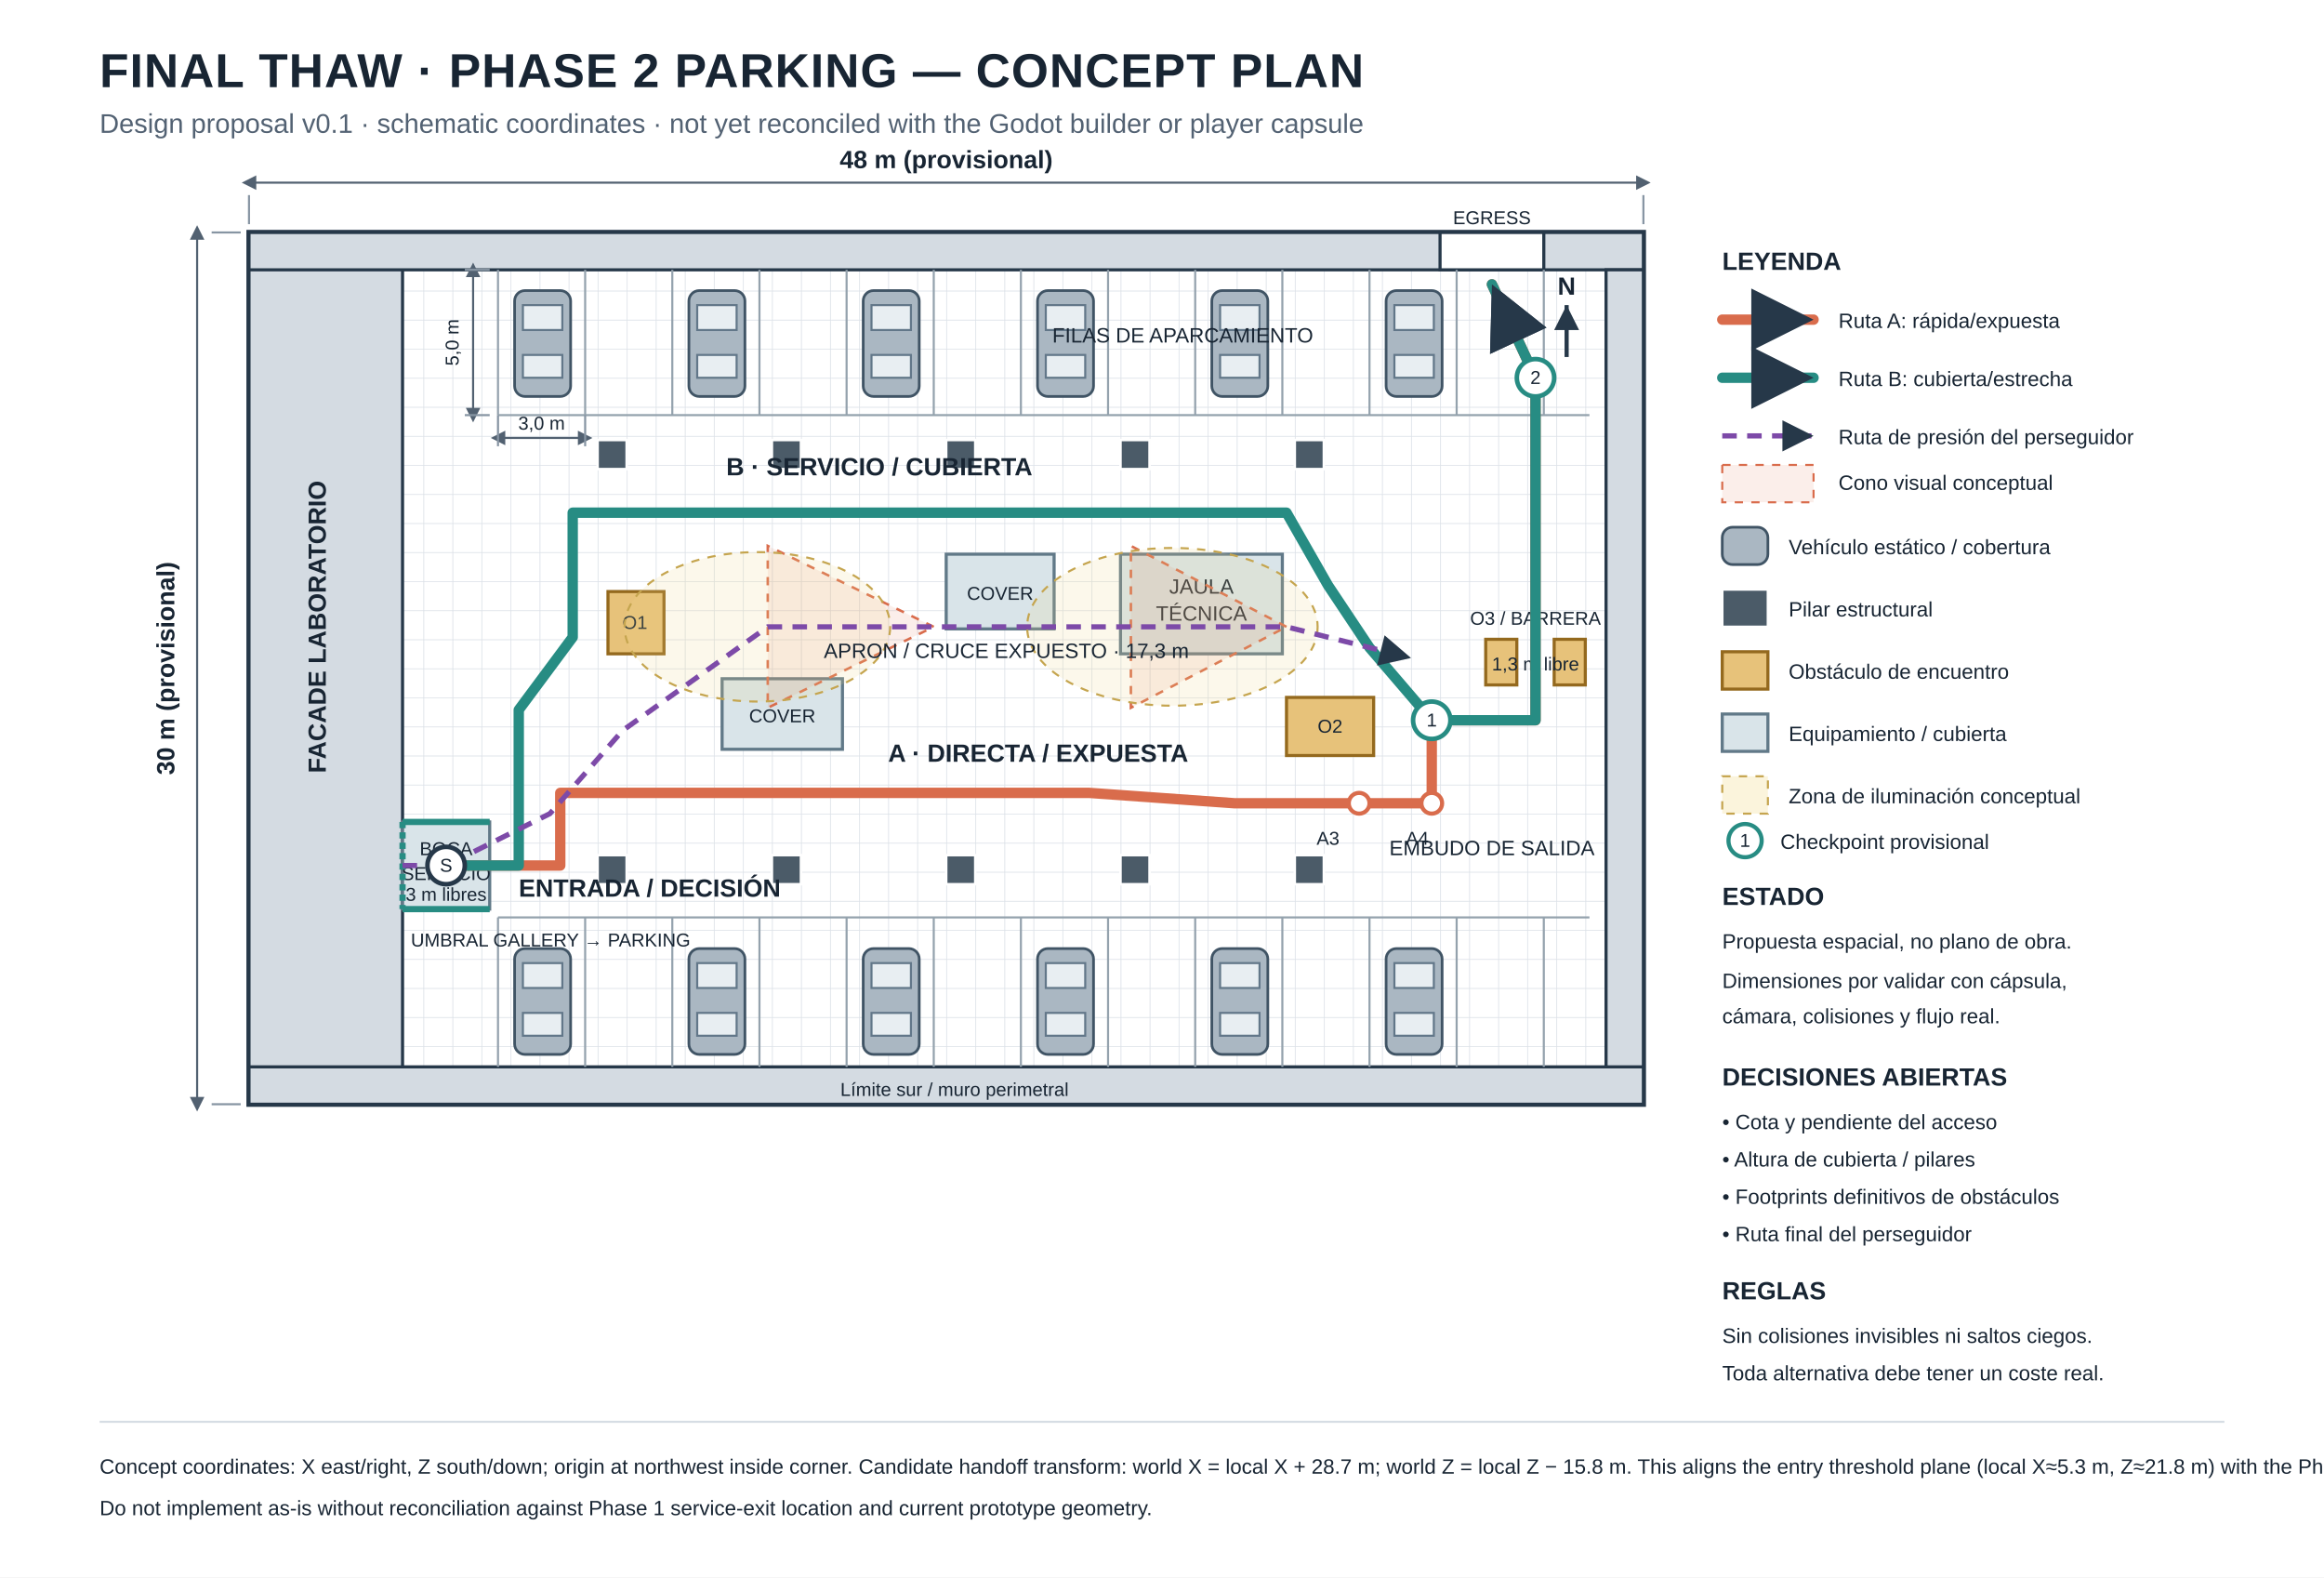
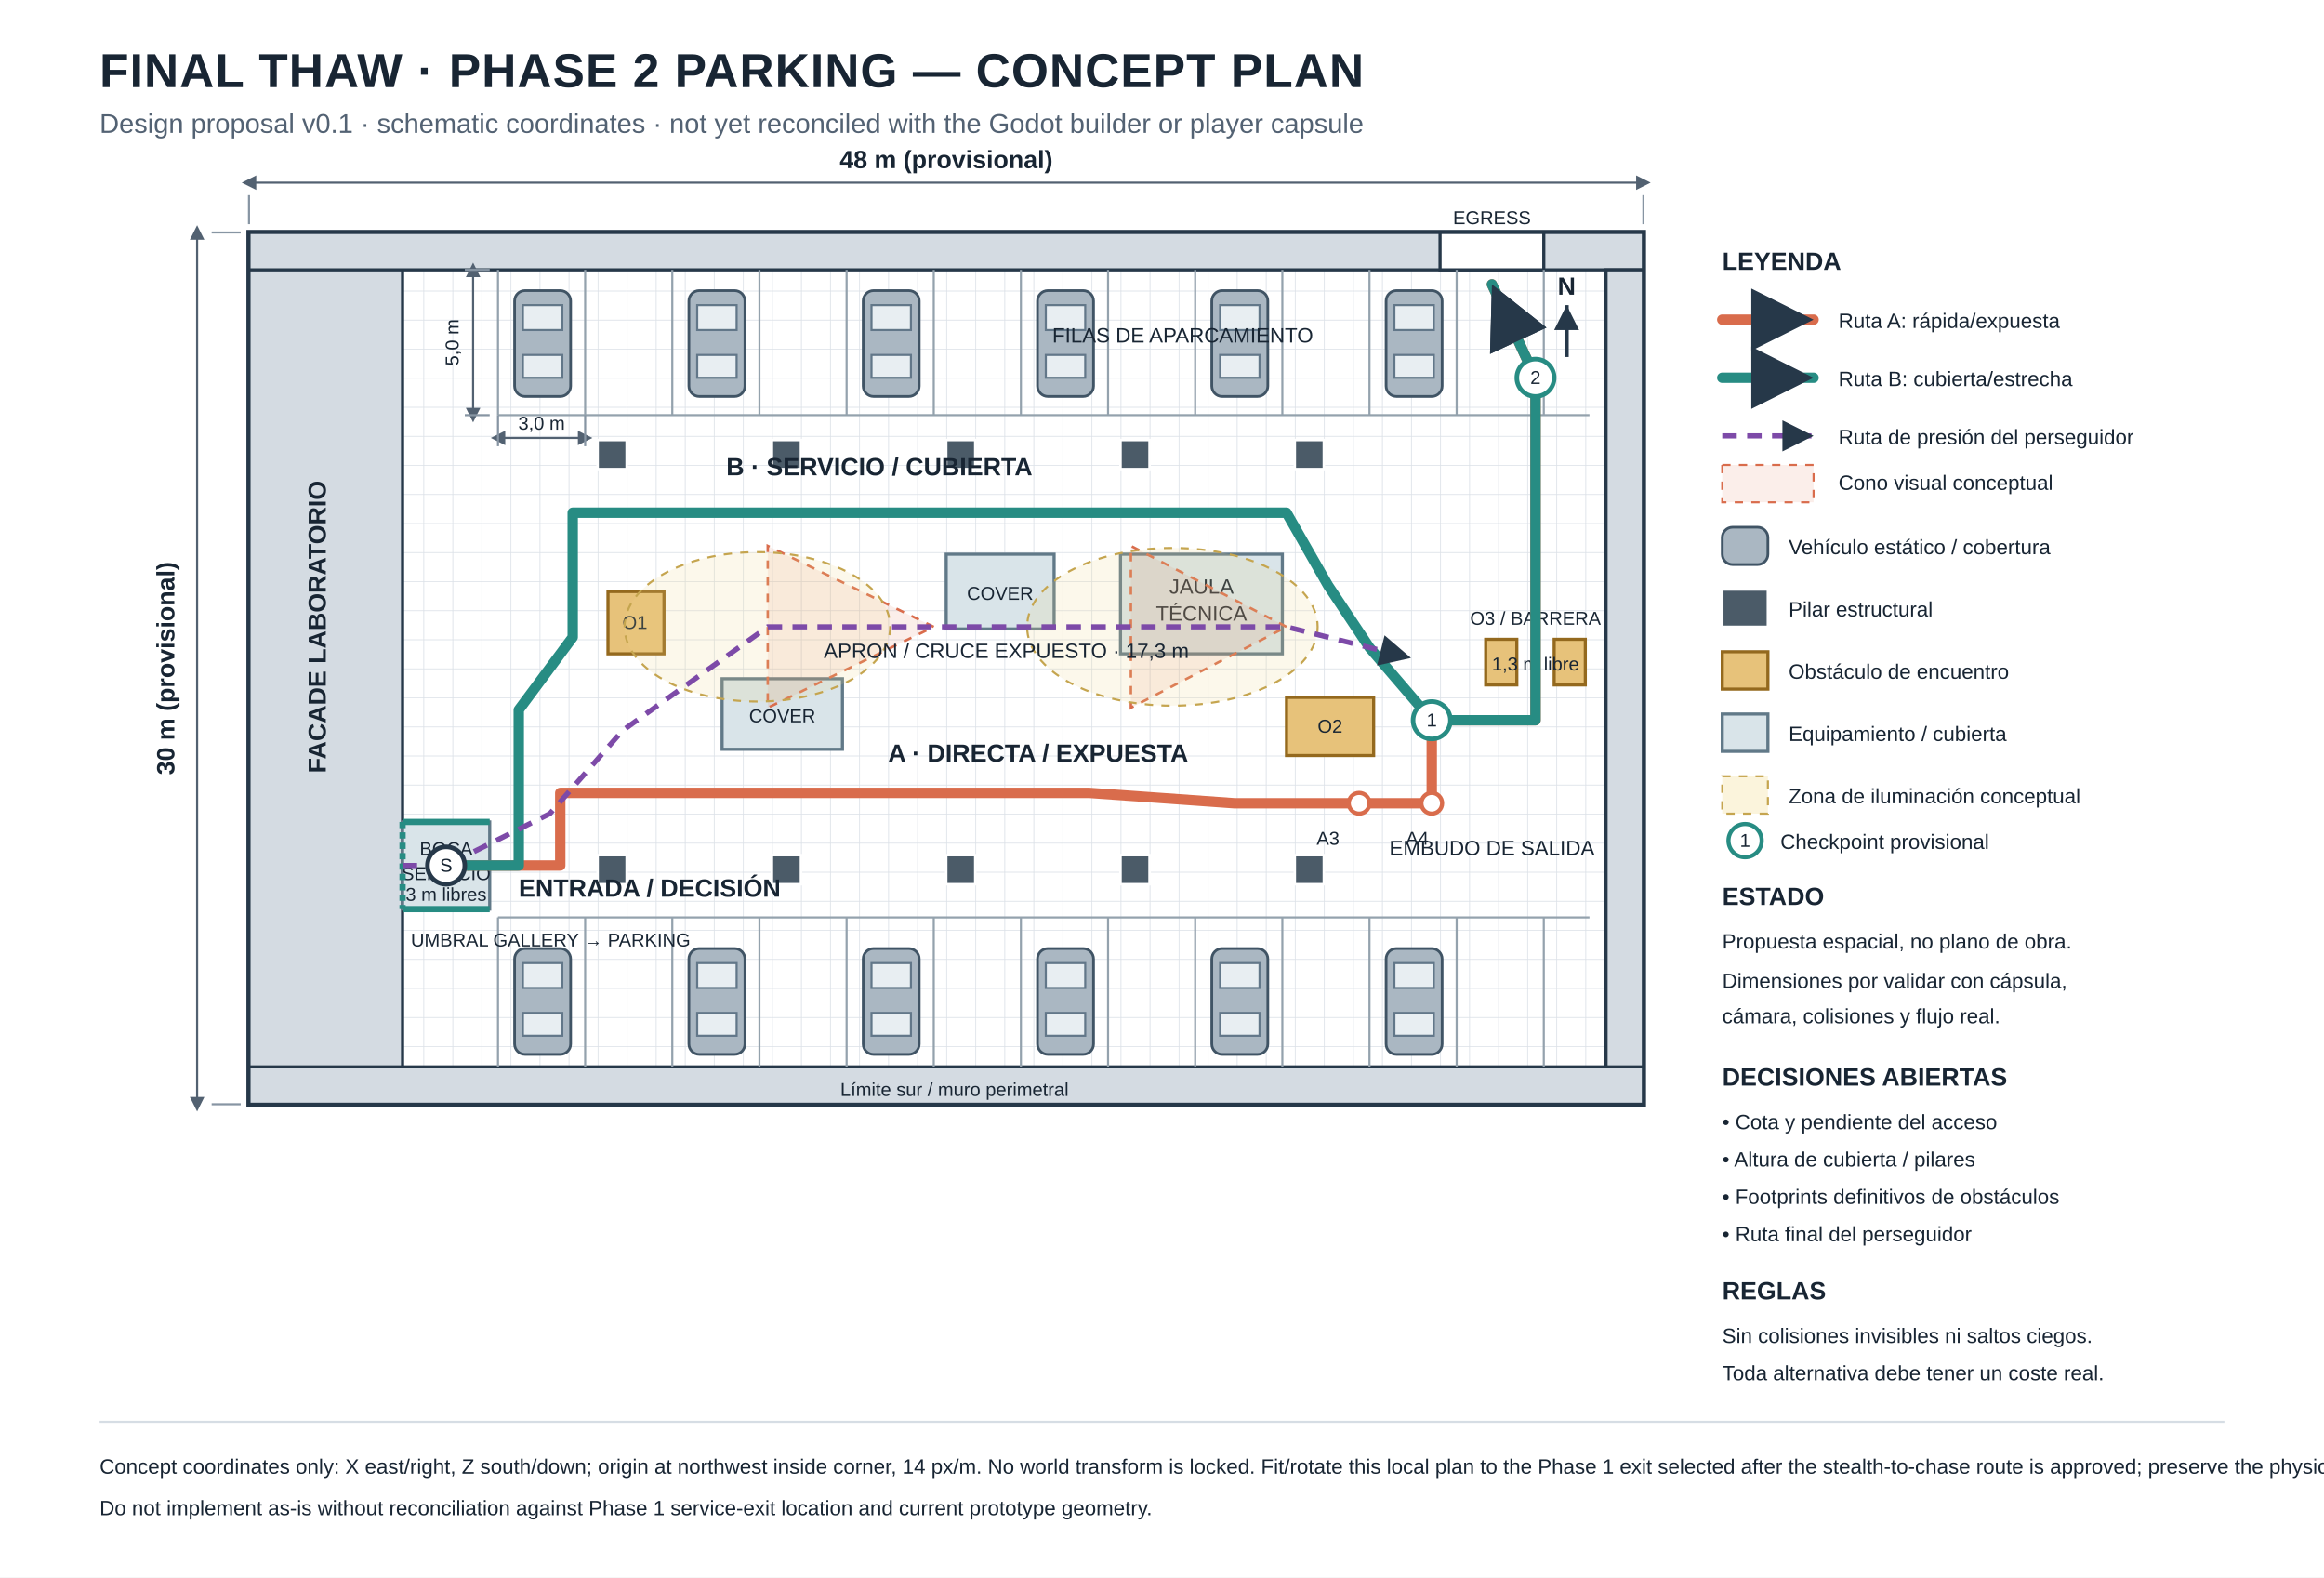
<svg xmlns="http://www.w3.org/2000/svg" width="1120" height="760" viewBox="0 0 1120 760">
  <defs>
    <pattern id="grid" width="14" height="14" patternUnits="userSpaceOnUse">
      <path d="M14 0H0V14" fill="none" stroke="#dce2e8" stroke-width="0.7" />
    </pattern>
    <marker id="arrow" markerWidth="8" markerHeight="8" refX="6" refY="3" orient="auto">
      <path d="M0,0 L6,3 L0,6 Z" fill="#263849" />
    </marker>
    <marker id="dim" markerWidth="7" markerHeight="7" refX="3.5" refY="3.5" orient="auto-start-reverse">
      <path d="M0,0 L7,3.5 L0,7 Z" fill="#526171" />
    </marker>
    <style>
      text{font-family:Arial,Helvetica,sans-serif;fill:#182533}
      .title{font-size:23px;font-weight:700;letter-spacing:.5px}
      .subtitle{font-size:13px;fill:#536273}
      .label{font-size:12px;font-weight:600}
      .small{font-size:10px}
      .tiny{font-size:9px}
      .boundary{fill:#f5f6f7;stroke:#263849;stroke-width:3}
      .wall{fill:#d4dbe2;stroke:#263849;stroke-width:1.5}
      .service{fill:#d9e4e9;stroke:#617988;stroke-width:1.5}
      .car{fill:#aab7c2;stroke:#405465;stroke-width:1.3;rx:5}
      .carGlass{fill:#e8eef2;stroke:#627789;stroke-width:1}
      .column{fill:#4b5b68;stroke:#fff;stroke-width:1.2}
      .obstacle{fill:#e7c27a;stroke:#94691e;stroke-width:1.5}
      .routeA{fill:none;stroke:#d96c4c;stroke-width:5;stroke-linecap:round;stroke-linejoin:round;marker-end:url(#arrow)}
      .routeB{fill:none;stroke:#278c83;stroke-width:5;stroke-linecap:round;stroke-linejoin:round;marker-end:url(#arrow)}
      .threat{fill:none;stroke:#7d4aa8;stroke-width:2.5;stroke-dasharray:7 5;marker-end:url(#arrow)}
      .dimline{stroke:#526171;stroke-width:1;marker-start:url(#dim);marker-end:url(#dim)}
      .thin{stroke:#8795a3;stroke-width:1;fill:none}
    </style>
  </defs>
  <rect width="1120" height="760" fill="#ffffff" />
  <text x="48" y="42" class="title">FINAL THAW · PHASE 2 PARKING — CONCEPT PLAN</text>
  <text x="48" y="64" class="subtitle">Design proposal v0.1 · schematic coordinates · not yet reconciled with the Godot builder or player capsule</text>
  <g transform="translate(120 112)">
    <rect x="0" y="0" width="672" height="420" fill="url(#grid)" stroke="#263849" stroke-width="2.5" />
    <line x1="0" y1="-24" x2="672" y2="-24" class="dimline" />
    <line x1="0" y1="-18" x2="0" y2="-4" class="thin" />
    <line x1="672" y1="-18" x2="672" y2="-4" class="thin" />
    <text x="336" y="-31" class="label" text-anchor="middle">48 m (provisional)</text>
    <line x1="-25" y1="0" x2="-25" y2="420" class="dimline" />
    <line x1="-18" y1="0" x2="-4" y2="0" class="thin" />
    <line x1="-18" y1="420" x2="-4" y2="420" class="thin" />
    <text x="-36" y="210" class="label" text-anchor="middle" transform="rotate(-90 -36 210)">30 m (provisional)</text>
    <rect x="0" y="0" width="74" height="420" class="wall" />
    <text x="37" y="190" class="label" text-anchor="middle" transform="rotate(-90 37 190)">FACADE LABORATORIO</text>
    <rect x="74" y="284" width="42" height="42" class="service" />
    <text x="95" y="300" class="tiny" text-anchor="middle">BOCA</text>
    <text x="95" y="312" class="tiny" text-anchor="middle">SERVICIO</text>
    <path d="M74 284 H116 M74 326 H116" stroke="#278c83" stroke-width="3" />
    <path d="M74 284 V326" stroke="#278c83" stroke-width="3" stroke-dasharray="3 2" />
    <text x="95" y="322" class="tiny" text-anchor="middle">3 m libres</text>
    <rect x="0" y="0" width="672" height="18" class="wall" />
    <rect x="574" y="0" width="50" height="18" fill="#ffffff" stroke="#263849" stroke-width="1.5" />
    <text x="599" y="-4" class="tiny" text-anchor="middle">EGRESS</text>
    <rect x="654" y="18" width="18" height="402" class="wall" />
    <rect x="0" y="402" width="672" height="18" class="wall" />
    <g stroke="#94a2ad" stroke-width="1" fill="none">
      <path d="M120 18V88 M162 18V88 M204 18V88 M246 18V88 M288 18V88 M330 18V88 M372 18V88 M414 18V88 M456 18V88 M498 18V88 M540 18V88 M582 18V88 M624 18V88" />
      <path d="M120 88H646" />
      <path d="M120 330V402 M162 330V402 M204 330V402 M246 330V402 M288 330V402 M330 330V402 M372 330V402 M414 330V402 M456 330V402 M498 330V402 M540 330V402 M582 330V402 M624 330V402" />
      <path d="M120 330H646" />
    </g>
    <line x1="120" y1="99" x2="162" y2="99" class="dimline" />
    <line x1="120" y1="88" x2="120" y2="103" class="thin" />
    <line x1="162" y1="88" x2="162" y2="103" class="thin" />
    <text x="141" y="95" class="tiny" text-anchor="middle">3,0 m</text>
    <line x1="108" y1="18" x2="108" y2="88" class="dimline" />
    <line x1="104" y1="18" x2="116" y2="18" class="thin" />
    <line x1="104" y1="88" x2="116" y2="88" class="thin" />
    <text x="101" y="53" class="tiny" text-anchor="middle" transform="rotate(-90 101 53)">5,0 m</text>
    <g>
      <g transform="translate(128 28)">
        <rect class="car" width="27" height="51" />
        <rect class="carGlass" x="4" y="7" width="19" height="12" />
        <rect class="carGlass" x="4" y="31" width="19" height="11" />
      </g>
      <g transform="translate(212 28)">
        <rect class="car" width="27" height="51" />
        <rect class="carGlass" x="4" y="7" width="19" height="12" />
        <rect class="carGlass" x="4" y="31" width="19" height="11" />
      </g>
      <g transform="translate(296 28)">
        <rect class="car" width="27" height="51" />
        <rect class="carGlass" x="4" y="7" width="19" height="12" />
        <rect class="carGlass" x="4" y="31" width="19" height="11" />
      </g>
      <g transform="translate(380 28)">
        <rect class="car" width="27" height="51" />
        <rect class="carGlass" x="4" y="7" width="19" height="12" />
        <rect class="carGlass" x="4" y="31" width="19" height="11" />
      </g>
      <g transform="translate(464 28)">
        <rect class="car" width="27" height="51" />
        <rect class="carGlass" x="4" y="7" width="19" height="12" />
        <rect class="carGlass" x="4" y="31" width="19" height="11" />
      </g>
      <g transform="translate(548 28)">
        <rect class="car" width="27" height="51" />
        <rect class="carGlass" x="4" y="7" width="19" height="12" />
        <rect class="carGlass" x="4" y="31" width="19" height="11" />
      </g>
      <g transform="translate(128 345)">
        <rect class="car" width="27" height="51" />
        <rect class="carGlass" x="4" y="7" width="19" height="12" />
        <rect class="carGlass" x="4" y="31" width="19" height="11" />
      </g>
      <g transform="translate(212 345)">
        <rect class="car" width="27" height="51" />
        <rect class="carGlass" x="4" y="7" width="19" height="12" />
        <rect class="carGlass" x="4" y="31" width="19" height="11" />
      </g>
      <g transform="translate(296 345)">
        <rect class="car" width="27" height="51" />
        <rect class="carGlass" x="4" y="7" width="19" height="12" />
        <rect class="carGlass" x="4" y="31" width="19" height="11" />
      </g>
      <g transform="translate(380 345)">
        <rect class="car" width="27" height="51" />
        <rect class="carGlass" x="4" y="7" width="19" height="12" />
        <rect class="carGlass" x="4" y="31" width="19" height="11" />
      </g>
      <g transform="translate(464 345)">
        <rect class="car" width="27" height="51" />
        <rect class="carGlass" x="4" y="7" width="19" height="12" />
        <rect class="carGlass" x="4" y="31" width="19" height="11" />
      </g>
      <g transform="translate(548 345)">
        <rect class="car" width="27" height="51" />
        <rect class="carGlass" x="4" y="7" width="19" height="12" />
        <rect class="carGlass" x="4" y="31" width="19" height="11" />
      </g>
    </g>
    <g>
      <rect x="168" y="100" width="14" height="14" class="column" />
      <rect x="252" y="100" width="14" height="14" class="column" />
      <rect x="336" y="100" width="14" height="14" class="column" />
      <rect x="420" y="100" width="14" height="14" class="column" />
      <rect x="504" y="100" width="14" height="14" class="column" />
      <rect x="168" y="300" width="14" height="14" class="column" />
      <rect x="252" y="300" width="14" height="14" class="column" />
      <rect x="336" y="300" width="14" height="14" class="column" />
      <rect x="420" y="300" width="14" height="14" class="column" />
      <rect x="504" y="300" width="14" height="14" class="column" />
    </g>
    <rect x="420" y="155" width="78" height="48" class="service" />
    <text x="459" y="174" class="small" text-anchor="middle">JAULA</text>
    <text x="459" y="187" class="small" text-anchor="middle">TÉCNICA</text>
    <rect x="596" y="196" width="15" height="22" class="obstacle" />
    <rect x="629" y="196" width="15" height="22" class="obstacle" />
    <text x="620" y="189" class="tiny" text-anchor="middle">O3 / BARRERA</text>
    <text x="620" y="211" class="tiny" text-anchor="middle">1,3 m libre</text>
    <rect x="500" y="224" width="42" height="28" class="obstacle" />
    <text x="521" y="241" class="tiny" text-anchor="middle">O2</text>
    <rect x="228" y="215" width="58" height="34" class="service" />
    <text x="257" y="236" class="tiny" text-anchor="middle">COVER</text>
    <rect x="336" y="155" width="52" height="36" class="service" />
    <text x="362" y="177" class="tiny" text-anchor="middle">COVER</text>
    <rect x="173" y="173" width="27" height="30" class="obstacle" />
    <text x="186" y="191" class="tiny" text-anchor="middle">O1</text>
    <path d="M330 190 L250 151 L250 229 Z" fill="#d96c4c" fill-opacity=".12" stroke="#d96c4c" stroke-width="1.2" stroke-dasharray="4 4" />
    <path d="M500 190 L425 151 L425 229 Z" fill="#d96c4c" fill-opacity=".12" stroke="#d96c4c" stroke-width="1.2" stroke-dasharray="4 4" />
    <ellipse cx="245" cy="190" rx="64" ry="36" fill="#f0d88b" fill-opacity=".17" stroke="#c5a54f" stroke-width="1" stroke-dasharray="4 4" />
    <ellipse cx="445" cy="190" rx="70" ry="38" fill="#f0d88b" fill-opacity=".17" stroke="#c5a54f" stroke-width="1" stroke-dasharray="4 4" />
    <path d="M95 305 L130 305 L150 305 L150 270 L200 270 L270 270 L320 270 L405 270 L475 275 L535 275 L570 275 L570 235 L620 235 L620 218 L620 70 L599 25" class="routeA" />
    <path d="M95 305 L130 305 L130 230 L156 195 L156 135 L220 135 L290 135 L362 135 L415 135 L500 135 L520 170 L540 200 L570 235 L620 235 L620 218 L620 70 L599 25" class="routeB" />
    <path d="M74 305 L95 305 L145 280 L180 240 L250 190 L330 190 L415 190 L500 190 L560 205" class="threat" />
    <circle cx="535" cy="275" r="5" fill="#ffffff" stroke="#d96c4c" stroke-width="2" />
    <text x="520" y="295" class="tiny" text-anchor="middle">A3</text>
    <circle cx="570" cy="275" r="5" fill="#ffffff" stroke="#d96c4c" stroke-width="2" />
    <text x="563" y="295" class="tiny" text-anchor="middle">A4</text>
    <circle cx="95" cy="305" r="9" fill="#ffffff" stroke="#263849" stroke-width="2.2" />
    <text x="95" y="308" class="tiny" text-anchor="middle">S</text>
    <circle cx="570" cy="235" r="9" fill="#ffffff" stroke="#278c83" stroke-width="2.2" />
    <text x="570" y="238" class="tiny" text-anchor="middle">1</text>
    <circle cx="620" cy="70" r="9" fill="#ffffff" stroke="#278c83" stroke-width="2.2" />
    <text x="620" y="73" class="tiny" text-anchor="middle">2</text>
    <text x="78" y="344" class="tiny">UMBRAL GALLERY → PARKING</text>
    <text x="130" y="320" class="label">ENTRADA / DECISIÓN</text>
    <text x="308" y="255" class="label" fill="#b94e30">A · DIRECTA / EXPUESTA</text>
    <text x="230" y="117" class="label" fill="#1b746d">B · SERVICIO / CUBIERTA</text>
    <text x="365" y="205" class="small" text-anchor="middle">APRON / CRUCE EXPUESTO · 17,3 m</text>
    <text x="599" y="300" class="small" text-anchor="middle">EMBUDO DE SALIDA</text>
    <text x="450" y="53" class="small" text-anchor="middle">FILAS DE APARCAMIENTO</text>
    <text x="340" y="416" class="tiny" text-anchor="middle">Límite sur / muro perimetral</text>
    <path d="M635 60 L635 35" stroke="#263849" stroke-width="2" marker-end="url(#arrow)" />
    <text x="635" y="30" class="label" text-anchor="middle">N</text>
  </g>
  <g transform="translate(830 130)">
    <text x="0" y="0" class="label">LEYENDA</text>
    <line x1="0" y1="24" x2="44" y2="24" class="routeA" />
    <text x="56" y="28" class="small">Ruta A: rápida/expuesta</text>
    <line x1="0" y1="52" x2="44" y2="52" class="routeB" />
    <text x="56" y="56" class="small">Ruta B: cubierta/estrecha</text>
    <line x1="0" y1="80" x2="44" y2="80" class="threat" />
    <text x="56" y="84" class="small">Ruta de presión del perseguidor</text>
    <rect x="0" y="94" width="44" height="18" fill="#d96c4c" fill-opacity=".12" stroke="#d96c4c" stroke-dasharray="4 4" />
    <text x="56" y="106" class="small">Cono visual conceptual</text>
    <rect x="0" y="124" width="22" height="18" class="car" />
    <text x="32" y="137" class="small">Vehículo estático / cobertura</text>
    <rect x="0" y="154" width="22" height="18" class="column" />
    <text x="32" y="167" class="small">Pilar estructural</text>
    <rect x="0" y="184" width="22" height="18" class="obstacle" />
    <text x="32" y="197" class="small">Obstáculo de encuentro</text>
    <rect x="0" y="214" width="22" height="18" class="service" />
    <text x="32" y="227" class="small">Equipamiento / cubierta</text>
    <rect x="0" y="244" width="22" height="18" fill="#f0d88b" fill-opacity=".3" stroke="#c5a54f" stroke-dasharray="4 4" />
    <text x="32" y="257" class="small">Zona de iluminación conceptual</text>
    <circle cx="11" cy="275" r="8" fill="#fff" stroke="#278c83" stroke-width="2" />
    <text x="11" y="278" class="tiny" text-anchor="middle">1</text>
    <text x="28" y="279" class="small">Checkpoint provisional</text>
    <text x="0" y="306" class="label">ESTADO</text>
    <text x="0" y="327" class="small">Propuesta espacial, no plano de obra.</text>
    <text x="0" y="346" class="small">Dimensiones por validar con cápsula,</text>
    <text x="0" y="363" class="small">cámara, colisiones y flujo real.</text>
    <text x="0" y="393" class="label">DECISIONES ABIERTAS</text>
    <text x="0" y="414" class="small">• Cota y pendiente del acceso</text>
    <text x="0" y="432" class="small">• Altura de cubierta / pilares</text>
    <text x="0" y="450" class="small">• Footprints definitivos de obstáculos</text>
    <text x="0" y="468" class="small">• Ruta final del perseguidor</text>
    <text x="0" y="496" class="label">REGLAS</text>
    <text x="0" y="517" class="small">Sin colisiones invisibles ni saltos ciegos.</text>
    <text x="0" y="535" class="small">Toda alternativa debe tener un coste real.</text>
  </g>
  <line x1="48" y1="685" x2="1072" y2="685" stroke="#d6dde4" />
-   <text x="48" y="710" class="small">Concept coordinates: X east/right, Z south/down; origin at northwest inside corner. Candidate handoff transform: world X = local X + 28.7 m; world Z = local Z − 15.8 m. This aligns the entry threshold plane (local X≈5.3 m, Z≈21.8 m) with the Phase 1 mouth (world X≈34, Z≈6); the interior spawn pocket is around world (X≈35.5, Z≈6). Confirm footprint and elevation before approval.</text>
+   <text x="48" y="710" class="small">Concept coordinates only: X east/right, Z south/down; origin at northwest inside corner, 14 px/m. No world transform is locked. Fit/rotate this local plan to the Phase 1 exit selected after the stealth-to-chase route is approved; preserve the physical threshold, width, orientation and elevation.</text>
  <text x="48" y="730" class="small">Do not implement as-is without reconciliation against Phase 1 service-exit location and current prototype geometry.</text>
</svg>
